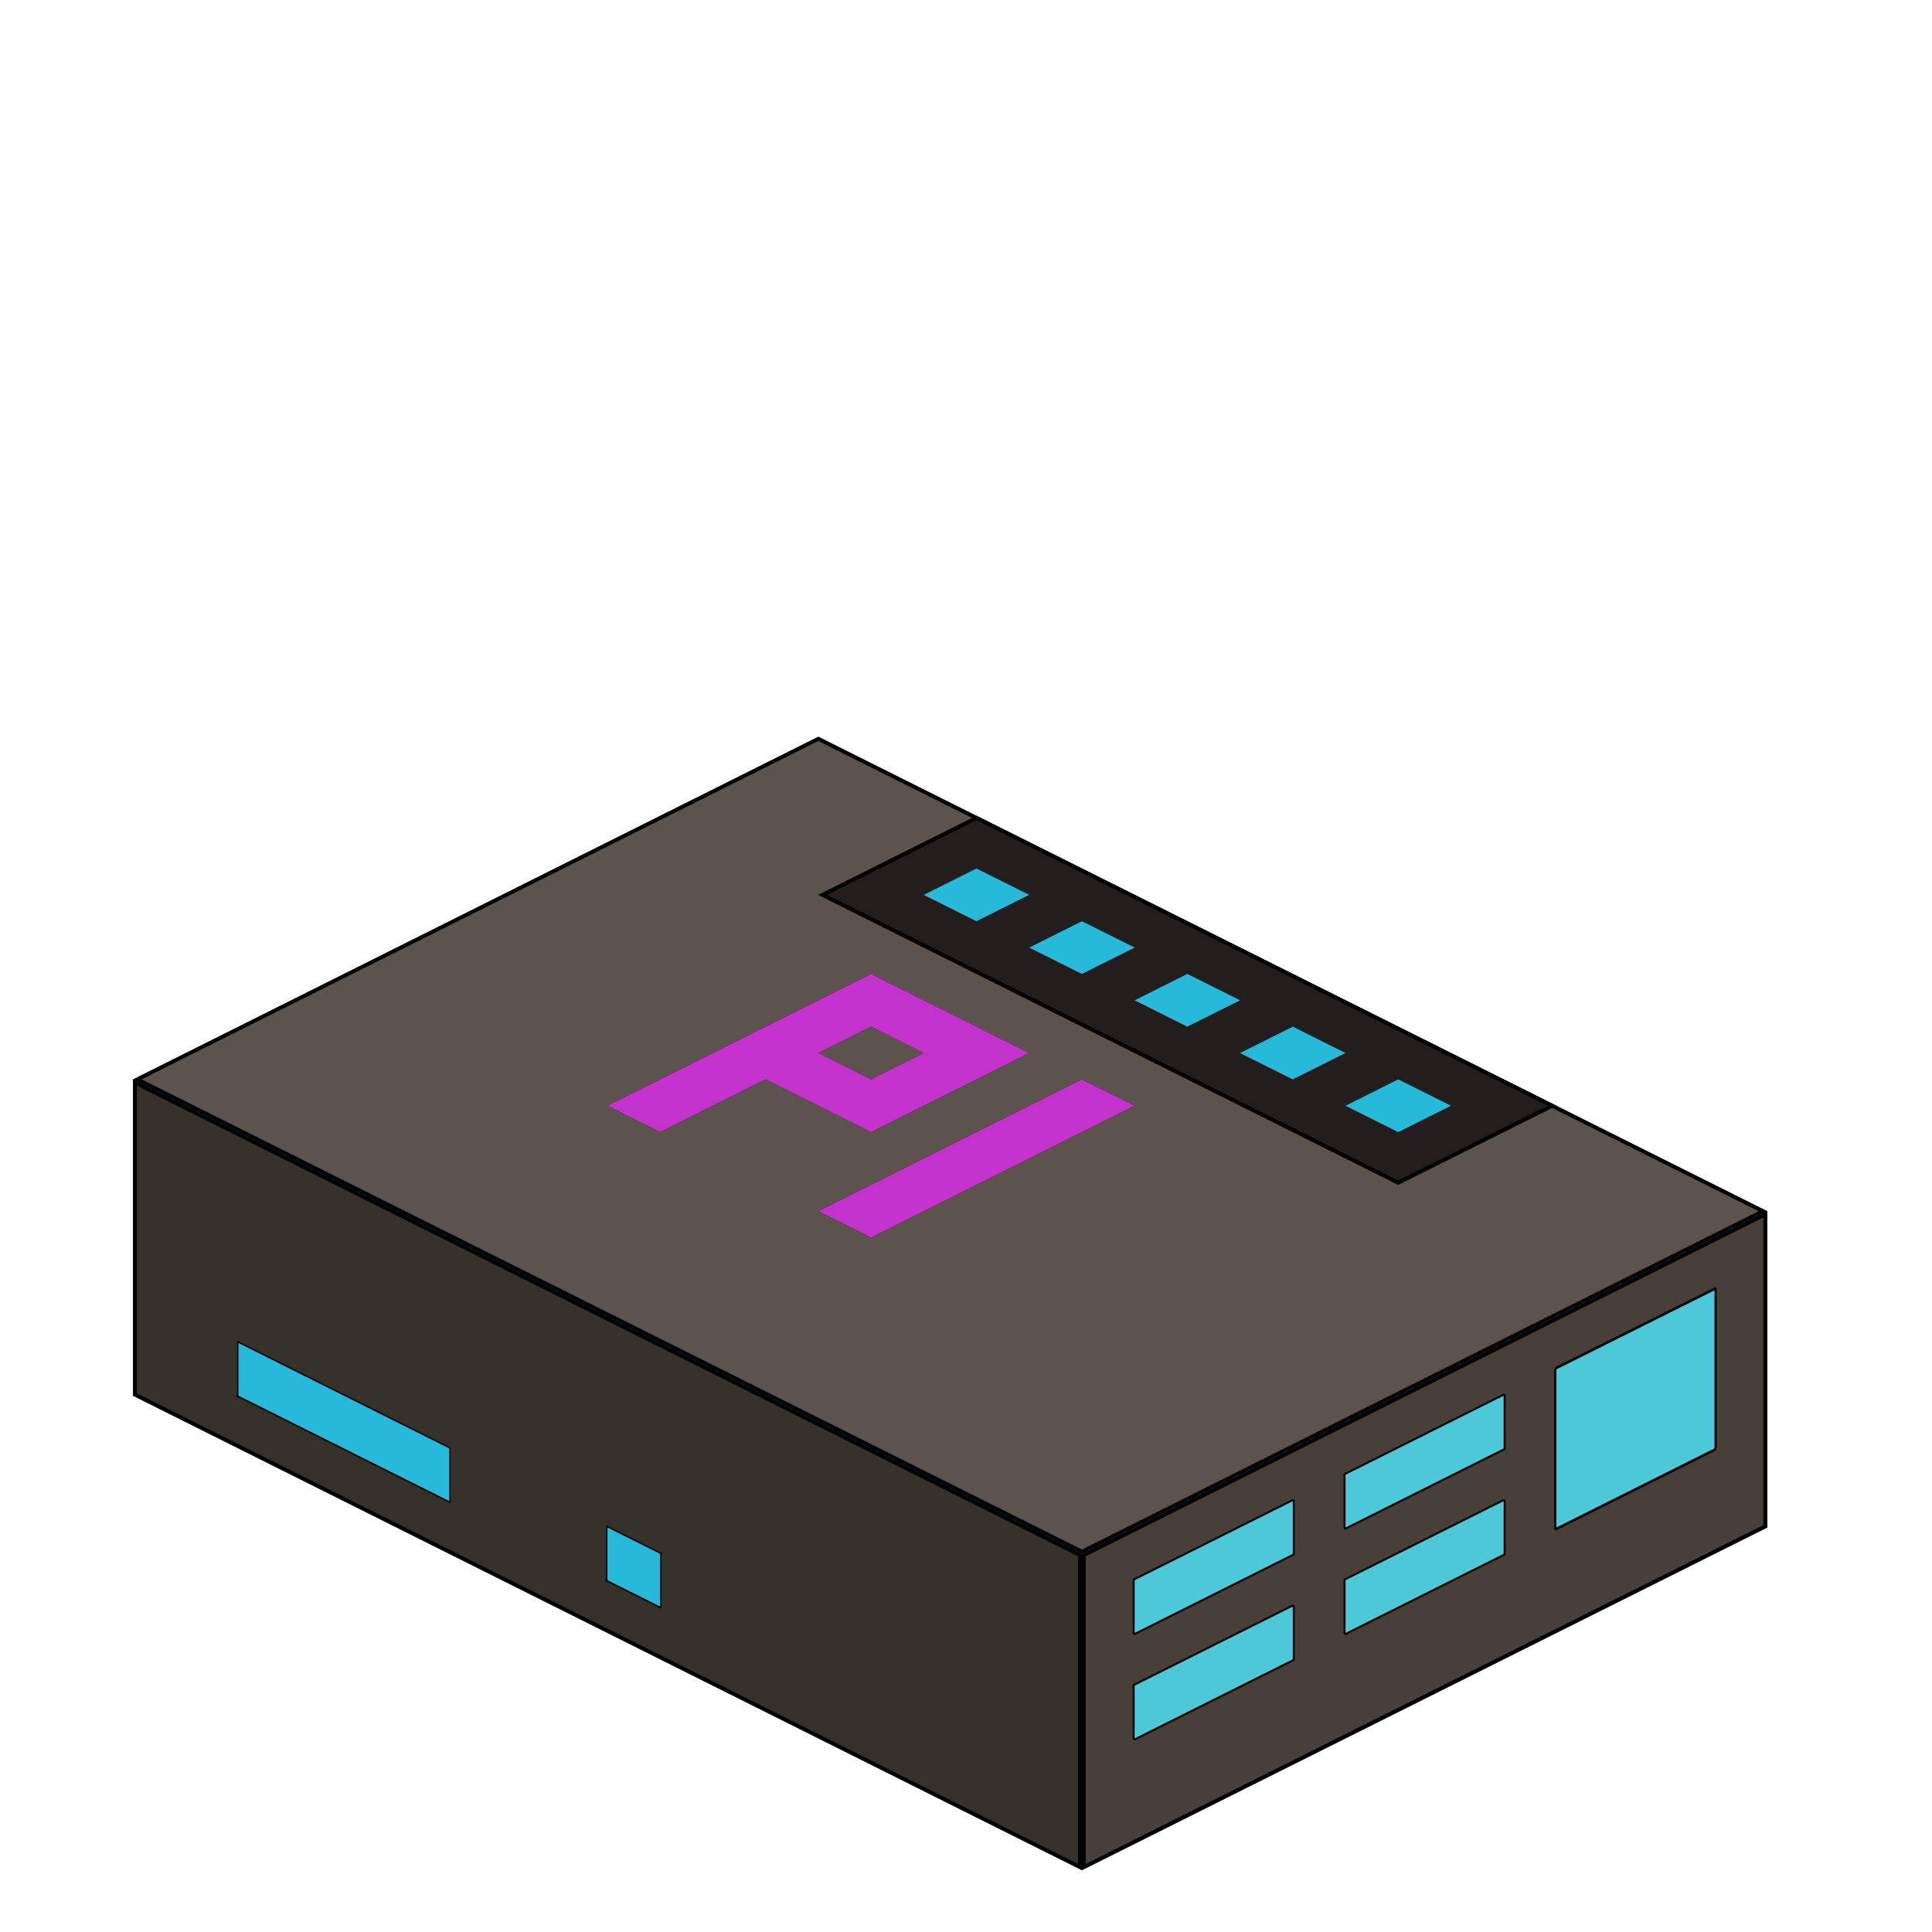
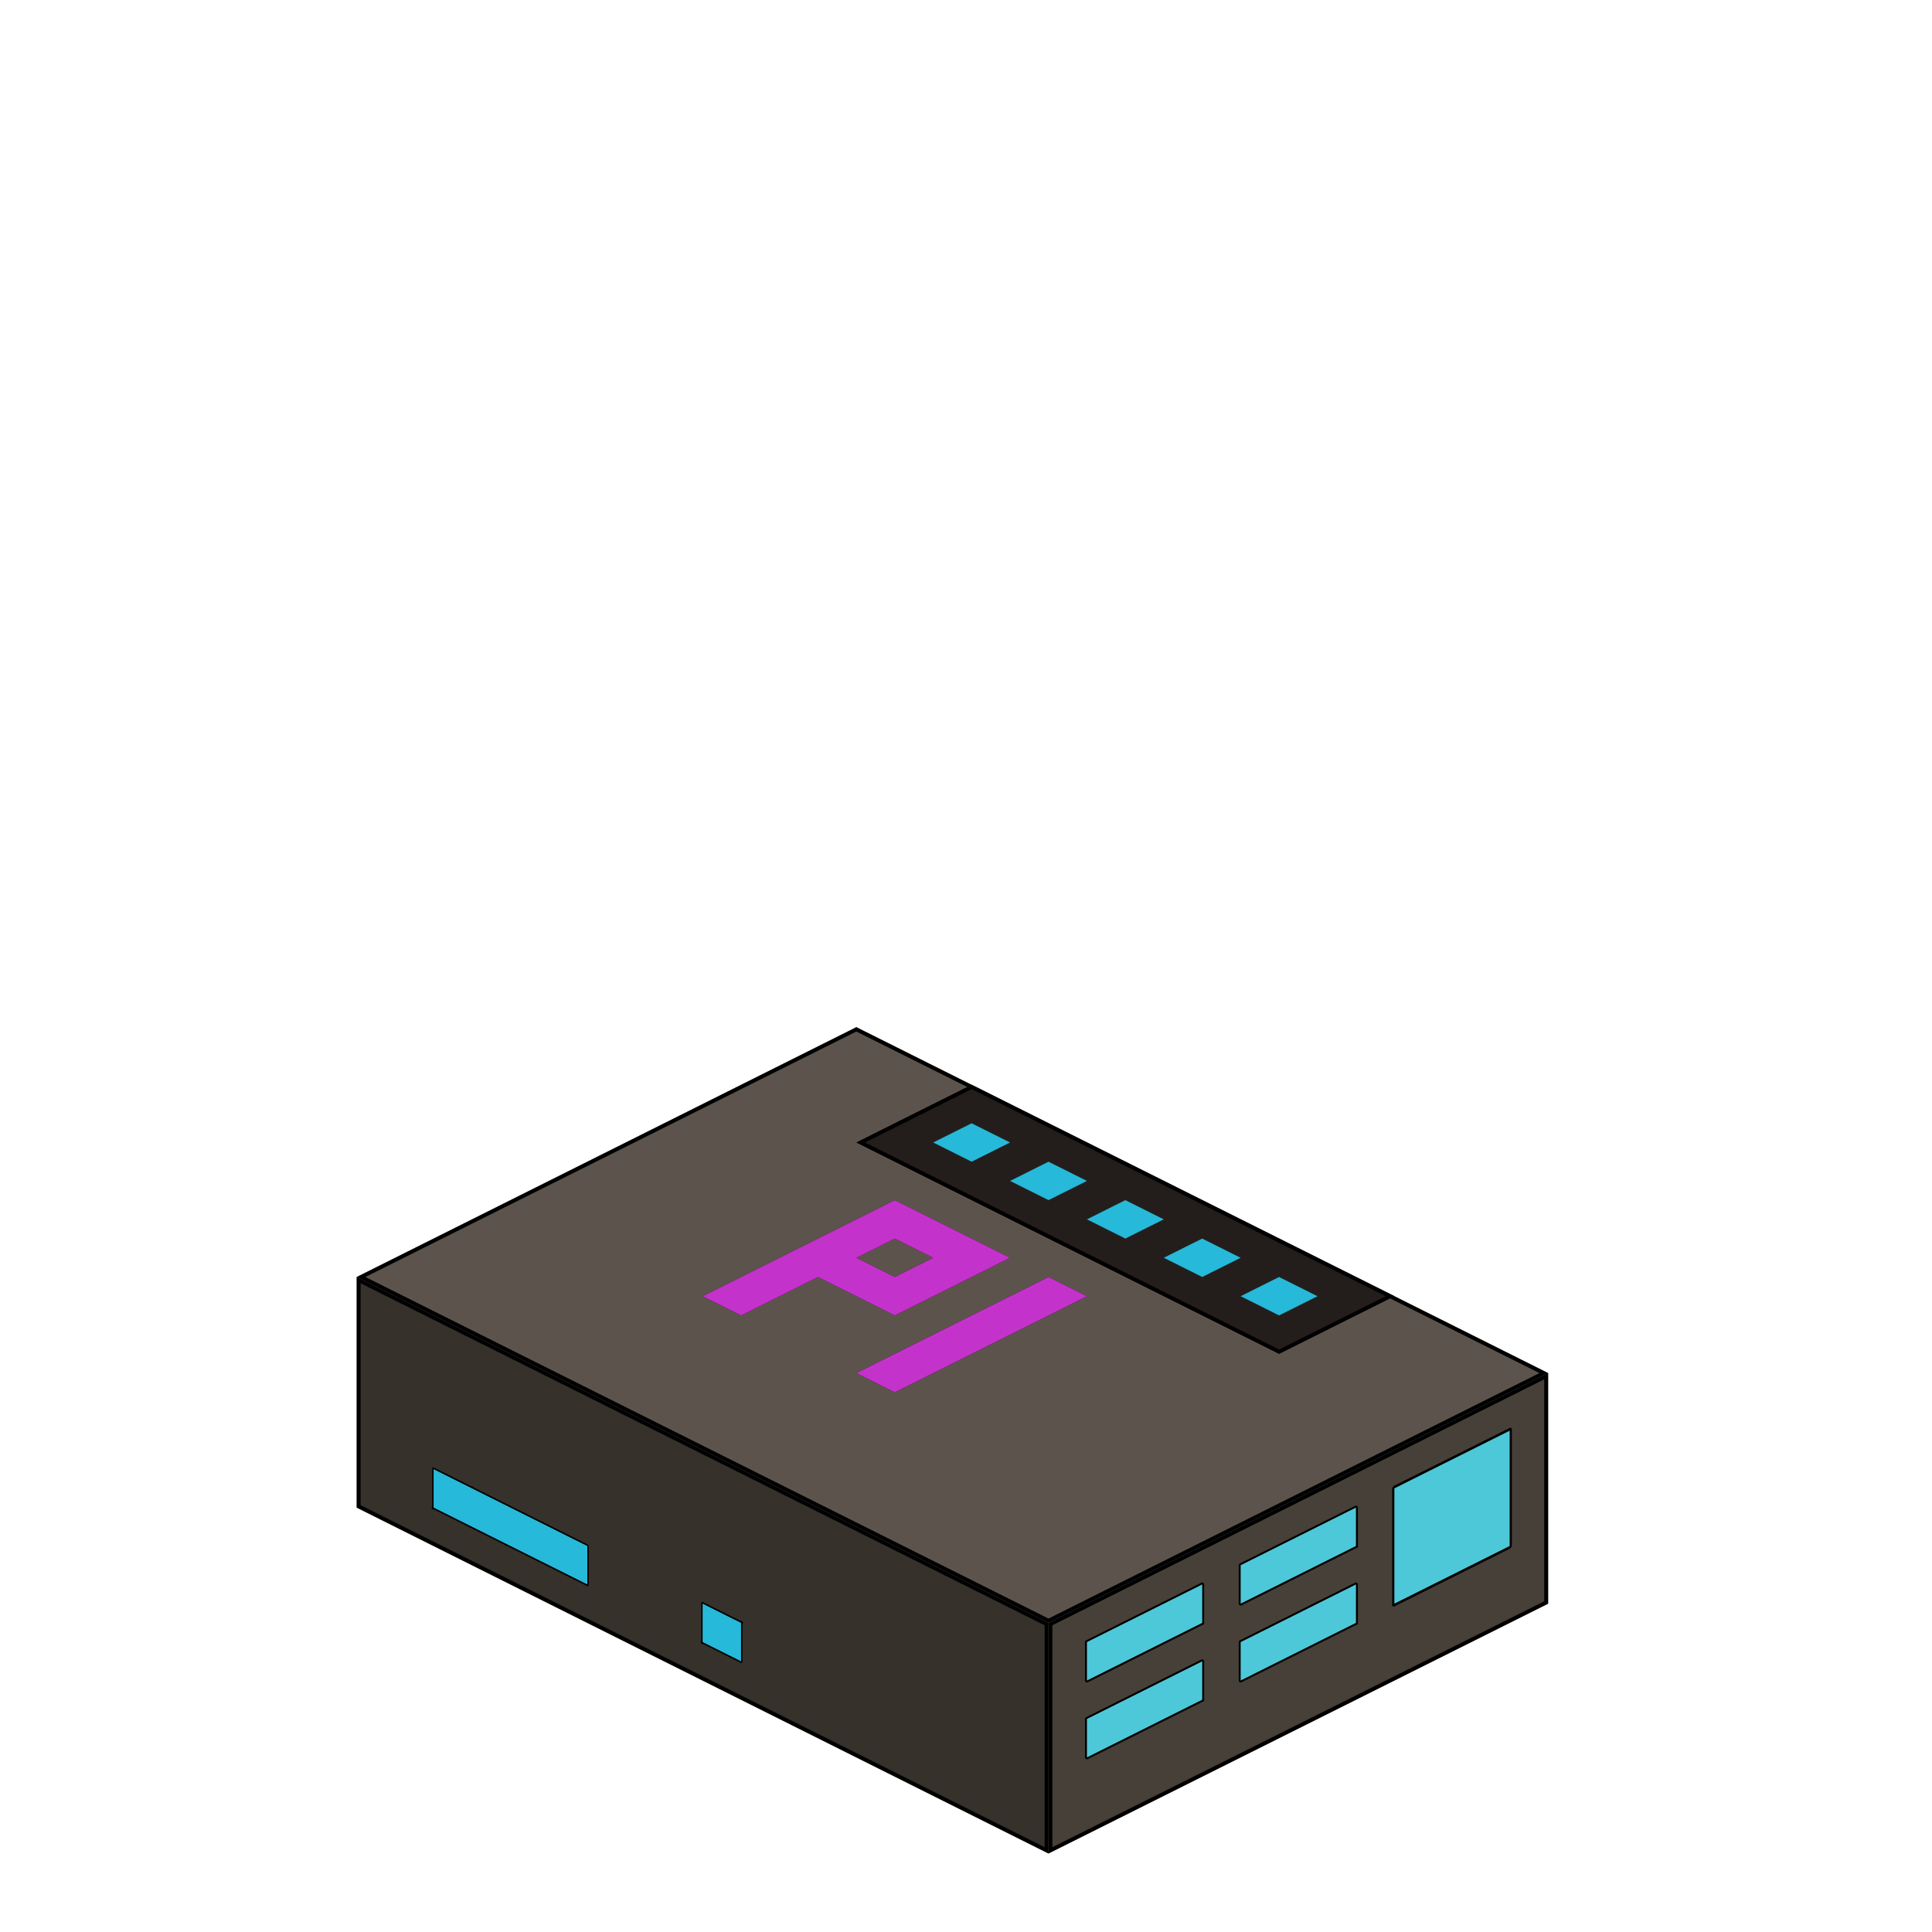
<svg xmlns="http://www.w3.org/2000/svg" width="100%" height="100%" viewBox="0 0 500 500" version="1.1" xml:space="preserve" style="fill-rule:evenodd;clip-rule:evenodd;stroke-linecap:round;stroke-linejoin:round;stroke-miterlimit:1.5;">
  <g id="Object">
-     <g id="Case">
+     <g id="Case" transform="matrix(0.728986,0,0,0.728986,67.2353,126.846)">
      <g id="Case-Top" transform="matrix(2.47876,-1.23938,4.29017,2.14508,-524.969,-177.711)">
        <rect x="-71.554" y="171.73" width="71.554" height="57.243" style="fill:rgb(92,84,76);" />
-         <path d="M0,171.73L-71.554,171.73L-71.554,228.973L0,228.973L0,171.73ZM-71.103,171.991L-71.103,228.713L-0.451,228.713L-0.451,171.991L-71.103,171.991Z" />
+         <path d="M0,171.73L-71.554,171.73L-71.554,228.973L0,228.973L0,171.73ZM-70.935,172.088L-70.935,228.616L-0.619,228.616L-0.619,172.088L-70.935,172.088Z" />
      </g>
      <g id="Case-Side" transform="matrix(3.43214,1.71607,5.76902e-17,1.43006,-456.751,-48.0979)">
        <rect x="143.108" y="57.243" width="71.554" height="57.243" style="fill:rgb(54,49,43);" />
-         <path d="M214.663,57.243L143.108,57.243L143.108,114.487L214.663,114.487L214.663,57.243ZM143.4,113.705L214.371,113.705L214.371,58.025L143.4,58.025L143.4,113.705Z" />
+         <path d="M214.663,57.243L143.108,57.243L143.108,114.487L214.663,114.487L214.663,57.243ZM143.508,113.414L214.263,113.414L214.263,58.316L143.508,58.316L143.508,113.414Z" />
      </g>
      <g id="Case-Front" transform="matrix(2.47876,-1.23938,-2.32451e-18,1.43006,-252.098,340.743)">
        <rect x="214.663" y="228.973" width="71.554" height="57.243" style="fill:rgb(71,64,57);" />
-         <path d="M286.217,228.973L214.663,228.973L214.663,286.217L286.217,286.217L286.217,228.973ZM215.066,229.755L215.066,285.435L285.813,285.435L285.813,229.755L215.066,229.755Z" />
+         <path d="M286.217,228.973L214.663,228.973L214.663,286.217L286.217,286.217L286.217,228.973ZM215.216,230.046L215.216,285.144L285.663,285.144L285.663,230.046L215.216,230.046Z" />
      </g>
    </g>
-     <g id="Name" transform="matrix(1.70544,0,0,1.70544,-156.593,47.4069)">
+     <g id="Name" transform="matrix(1.24324,0,0,1.24324,-46.9189,161.405)">
      <path d="M256,136L216,156L224,160L264,140L256,136Z" style="fill:rgb(145,59,52);" />
-       <path d="M256,136L216,156L224,160L264,140L256,136ZM217.311,156L224,159.344L262.689,140L256,136.656L217.311,156Z" />
+       <path d="M256,136L216,156L224,160L264,140L256,136ZM217.799,156L224,159.101L262.201,140L256,136.899L217.799,156Z" />
      <path d="M224,120L184,140L192,144L208,136L224,144L248,132L224,120ZM224,128L216,132L224,136L232,132L224,128Z" style="fill:rgb(145,59,52);" />
-       <path d="M224,120L184,140L192,144L208,136L224,144L248,132L224,120ZM224,143.344L246.689,132L224,120.656L185.311,140L192,143.344L207.738,135.476C207.903,135.393 208.097,135.393 208.262,135.476L224,143.344ZM224.262,127.476C224.097,127.393 223.903,127.393 223.738,127.476L215.738,131.476C215.539,131.575 215.414,131.778 215.414,132C215.414,132.222 215.539,132.425 215.738,132.524L223.738,136.524C223.903,136.607 224.097,136.607 224.262,136.524L232.262,132.524C232.461,132.425 232.586,132.222 232.586,132C232.586,131.778 232.461,131.575 232.262,131.476L224.262,127.476ZM224,128L216,132L224,136L232,132L224,128Z" />
+       <path d="M224,120L184,140L192,144L208,136L224,144L248,132L224,120ZM224,143.101L246.201,132L224,120.899L185.799,140L192,143.101L207.64,135.281C207.867,135.167 208.133,135.167 208.36,135.281L224,143.101ZM224.36,127.281C224.133,127.167 223.867,127.167 223.64,127.281L215.64,131.281C215.368,131.417 215.196,131.695 215.196,132C215.196,132.305 215.368,132.583 215.64,132.719L223.64,136.719C223.867,136.833 224.133,136.833 224.36,136.719L232.36,132.719C232.632,132.583 232.804,132.305 232.804,132C232.804,131.695 232.632,131.417 232.36,131.281L224.36,127.281ZM224,128L216,132L224,136L232,132L224,128Z" />
    </g>
-     <g id="Top-GPIO" transform="matrix(1.70544,0,0,1.70544,-156.593,47.4069)">
+     <g id="Top-GPIO" transform="matrix(1.24324,0,0,1.24324,-46.9189,161.405)">
      <g transform="matrix(0.894427,-0.447214,1.11803,0.559017,0,0)">
        <rect x="0" y="193.196" width="26.833" height="78.71" style="fill:rgb(35,30,28);" />
-         <path d="M26.833,193.196L0,193.196L-0,271.906L26.833,271.906L26.833,193.196ZM0.733,193.783L0.733,271.32L26.1,271.32L26.1,193.783L0.733,193.783Z" />
+         <path d="M26.833,193.196L0,193.196L0,271.906L26.833,271.906L26.833,193.196ZM1.005,194.001L1.005,271.102L25.827,271.102L25.827,194.001L1.005,194.001Z" />
      </g>
      <g id="Pins">
        <g transform="matrix(0.894427,-0.447214,1.11803,0.559017,0,0)">
          <rect x="8.944" y="200.352" width="8.944" height="7.155" style="fill:rgb(92,84,76);" />
-           <path d="M17.889,200.352L8.944,200.352L8.944,207.507L17.889,207.507L17.889,200.352ZM9.677,200.938L9.677,206.921L17.156,206.921L17.156,200.938L9.677,200.938Z" />
+           <path d="M17.889,200.352L8.944,200.352L8.944,207.507L17.889,207.507L17.889,200.352ZM9.95,201.156L9.95,206.703L16.883,206.703L16.883,201.156L9.95,201.156Z" />
        </g>
        <g transform="matrix(0.894427,-0.447214,1.11803,0.559017,0,0)">
          <rect x="8.944" y="228.973" width="8.944" height="7.155" style="fill:rgb(92,84,76);" />
-           <path d="M17.889,228.973L8.944,228.973L8.944,236.129L17.889,236.129L17.889,228.973ZM9.677,229.56L9.677,235.542L17.156,235.542L17.156,229.56L9.677,229.56Z" />
+           <path d="M17.889,228.973L8.944,228.973L8.944,236.129L17.889,236.129L17.889,228.973ZM9.95,229.778L9.95,235.324L16.883,235.324L16.883,229.778L9.95,229.778Z" />
        </g>
        <g transform="matrix(0.894427,-0.447214,1.11803,0.559017,0,0)">
          <rect x="8.944" y="243.284" width="8.944" height="7.155" style="fill:rgb(92,84,76);" />
-           <path d="M17.889,243.284L8.944,243.284L8.944,250.44L17.889,250.44L17.889,243.284ZM9.677,243.871L9.677,249.853L17.156,249.853L17.156,243.871L9.677,243.871Z" />
+           <path d="M17.889,243.284L8.944,243.284L8.944,250.44L17.889,250.44L17.889,243.284ZM9.95,244.089L9.95,249.635L16.883,249.635L16.883,244.089L9.95,244.089Z" />
        </g>
        <g transform="matrix(0.894427,-0.447214,1.11803,0.559017,0,0)">
          <rect x="8.944" y="257.595" width="8.944" height="7.155" style="fill:rgb(92,84,76);" />
-           <path d="M17.889,257.595L8.944,257.595L8.944,264.75L17.889,264.75L17.889,257.595ZM9.677,258.181L9.677,264.164L17.156,264.164L17.156,258.181L9.677,258.181Z" />
+           <path d="M17.889,257.595L8.944,257.595L8.944,264.75L17.889,264.75L17.889,257.595ZM9.95,258.399L9.95,263.946L16.883,263.946L16.883,258.399L9.95,258.399Z" />
        </g>
        <g transform="matrix(0.894427,-0.447214,1.5476,0.773799,-95.285,-47.6425)">
          <rect x="8.944" y="216.649" width="8.944" height="5.169" style="fill:rgb(92,84,76);" />
-           <path d="M17.889,216.649L8.944,216.649L8.944,221.818L17.889,221.818L17.889,216.649ZM9.677,217.072L9.677,221.394L17.156,221.394L17.156,217.072L9.677,217.072Z" />
+           <path d="M17.889,216.649L8.944,216.649L8.944,221.818L17.889,221.818L17.889,216.649ZM9.95,217.23L9.95,221.237L16.883,221.237L16.883,217.23L9.95,217.23Z" />
        </g>
      </g>
    </g>
-     <g id="Front-Ports" transform="matrix(1.70544,0,0,1.70544,-156.593,47.4069)">
+     <g id="Front-Ports" transform="matrix(1.24324,0,0,1.24324,-46.9189,161.405)">
      <g>
-         <path d="M264,212L264,220L288,208L288,200L264,212Z" style="fill:rgb(54,49,43);stroke:black;stroke-width:0.59px;" />
-         <path d="M288,208L280,204" style="fill:none;stroke:black;stroke-width:0.59px;" />
+         <path d="M264,212L264,220L288,208L288,200L264,212Z" style="fill:rgb(54,49,43);stroke:black;stroke-width:0.8px;" />
+         <path d="M288,208L280,204" style="fill:none;stroke:black;stroke-width:0.8px;" />
      </g>
      <g>
        <g transform="matrix(1,0,0,1,9.72555e-14,16)">
-           <path d="M264,212L264,220L288,208L288,200L264,212Z" style="fill:rgb(54,49,43);stroke:black;stroke-width:0.59px;" />
+           <path d="M264,212L264,220L288,208L288,200L264,212Z" style="fill:rgb(54,49,43);stroke:black;stroke-width:0.8px;" />
        </g>
-         <path d="M288,224L280,220" style="fill:none;stroke:black;stroke-width:0.59px;" />
+         <path d="M288,224L280,220" style="fill:none;stroke:black;stroke-width:0.8px;" />
      </g>
      <g>
        <g transform="matrix(1,0,0,1,32,-16)">
-           <path d="M264,212L264,220L288,208L288,200L264,212Z" style="fill:rgb(54,49,43);stroke:black;stroke-width:0.59px;" />
+           <path d="M264,212L264,220L288,208L288,200L264,212Z" style="fill:rgb(54,49,43);stroke:black;stroke-width:0.8px;" />
        </g>
-         <path d="M320,192L312,188" style="fill:none;stroke:black;stroke-width:0.59px;" />
+         <path d="M320,192L312,188" style="fill:none;stroke:black;stroke-width:0.8px;" />
      </g>
      <g>
        <g transform="matrix(1,0,0,1,32,-5.68656e-13)">
-           <path d="M264,212L264,220L288,208L288,200L264,212Z" style="fill:rgb(54,49,43);stroke:black;stroke-width:0.59px;" />
+           <path d="M264,212L264,220L288,208L288,200L264,212Z" style="fill:rgb(54,49,43);stroke:black;stroke-width:0.8px;" />
        </g>
-         <path d="M320,208L312,204" style="fill:none;stroke:black;stroke-width:0.59px;" />
+         <path d="M320,208L312,204" style="fill:none;stroke:black;stroke-width:0.8px;" />
      </g>
      <g>
        <g transform="matrix(1.34164,-0.67082,-8.32667e-17,1.67705,-176,-96)">
-           <rect x="375.659" y="314.838" width="17.889" height="14.311" style="fill:rgb(54,49,43);stroke:black;stroke-width:0.49px;" />
+           <rect x="375.659" y="314.838" width="17.889" height="14.311" style="fill:rgb(54,49,43);stroke:black;stroke-width:0.68px;" />
        </g>
-         <path d="M352,192L328,180" style="fill:none;stroke:black;stroke-width:0.59px;" />
+         <path d="M352,192L328,180" style="fill:none;stroke:black;stroke-width:0.8px;" />
      </g>
    </g>
-     <g id="Side-Ports" transform="matrix(1.70544,0,0,1.70544,-156.593,47.4069)">
+     <g id="Side-Ports" transform="matrix(1.24324,0,0,1.24324,-46.9189,161.405)">
      <g>
        <g transform="matrix(0.894427,0.447214,5.55112e-17,1.11803,-7.10543e-13,16)">
-           <rect x="143.108" y="85.865" width="35.777" height="7.155" style="fill:rgb(71,64,57);stroke:black;stroke-width:0.46px;" />
+           <rect x="143.108" y="85.865" width="35.777" height="7.155" style="fill:rgb(71,64,57);stroke:black;stroke-width:0.63px;" />
        </g>
-         <path d="M128,184L136,180" style="fill:rgb(71,64,57);stroke:black;stroke-width:0.59px;" />
+         <path d="M128,184L136,180" style="fill:rgb(71,64,57);stroke:black;stroke-width:0.8px;" />
      </g>
      <g>
        <g transform="matrix(0.894427,0.447214,5.55112e-17,1.11803,-6.32827e-15,16)">
-           <rect x="205.718" y="85.865" width="8.944" height="7.155" style="fill:rgb(71,64,57);stroke:black;stroke-width:0.46px;" />
+           <rect x="205.718" y="85.865" width="8.944" height="7.155" style="fill:rgb(71,64,57);stroke:black;stroke-width:0.63px;" />
        </g>
-         <path d="M184,212L192,208" style="fill:none;stroke:black;stroke-width:0.59px;" />
+         <path d="M184,212L192,208" style="fill:none;stroke:black;stroke-width:0.8px;" />
      </g>
    </g>
  </g>
  <g id="Light">
    <g id="Top">
-       <g id="Top-GPIO1" transform="matrix(1.70544,0,0,1.70544,-156.593,47.4069)">
+       <g id="Top-GPIO1" transform="matrix(1.24324,0,0,1.24324,-46.9189,161.405)">
        <g id="GPIO-Pins">
          <g transform="matrix(0.894427,-0.447214,1.11803,0.559017,0,0)">
            <rect x="8.944" y="200.352" width="8.944" height="7.155" style="fill:rgb(38,185,217);" />
          </g>
          <g transform="matrix(0.894427,-0.447214,1.11803,0.559017,0,0)">
            <rect x="8.944" y="228.973" width="8.944" height="7.155" style="fill:rgb(38,185,217);" />
          </g>
          <g transform="matrix(0.894427,-0.447214,1.11803,0.559017,0,0)">
            <rect x="8.944" y="243.284" width="8.944" height="7.155" style="fill:rgb(38,185,217);" />
          </g>
          <g transform="matrix(0.894427,-0.447214,1.11803,0.559017,0,0)">
            <rect x="8.944" y="257.595" width="8.944" height="7.155" style="fill:rgb(38,185,217);" />
          </g>
          <g transform="matrix(0.894427,-0.447214,1.5476,0.773799,-95.285,-47.6425)">
            <rect x="8.944" y="216.649" width="8.944" height="5.169" style="fill:rgb(38,185,217);" />
          </g>
        </g>
      </g>
-       <g id="Name1" transform="matrix(1.70544,0,0,1.70544,-156.593,47.4069)">
+       <g id="Name1" transform="matrix(1.24324,0,0,1.24324,-46.9189,161.405)">
        <path d="M256,136L216,156L224,160L264,140L256,136Z" style="fill:rgb(195,51,204);" />
        <path d="M224,120L184,140L192,144L208,136L224,144L248,132L224,120ZM224,128L216,132L224,136L232,132L224,128Z" style="fill:rgb(195,51,204);" />
      </g>
    </g>
-     <g transform="matrix(1.70544,0,0,1.70544,-156.593,47.4069)">
+     <g transform="matrix(1.24324,0,0,1.24324,-46.9189,161.405)">
      <g id="Side">
        <g id="Ports">
          <g transform="matrix(0.894427,0.447214,5.55112e-17,1.11803,-7.24754e-13,16)">
            <rect x="143.108" y="85.865" width="35.777" height="7.155" style="fill:rgb(38,185,217);" />
          </g>
          <g transform="matrix(0.894427,0.447214,5.55112e-17,1.11803,0,16)">
            <rect x="205.718" y="85.865" width="8.944" height="7.155" style="fill:rgb(38,185,217);" />
          </g>
        </g>
      </g>
    </g>
-     <g transform="matrix(1.70544,0,0,1.70544,-156.593,47.4069)">
+     <g transform="matrix(1.24324,0,0,1.24324,-46.9189,161.405)">
      <g id="Front">
        <g id="Ports1">
          <g>
            <path d="M264,212L264,220L288,208L288,200L264,212Z" style="fill:rgb(77,200,216);" />
          </g>
          <g transform="matrix(1,0,0,1,9.72555e-14,16)">
            <path d="M264,212L264,220L288,208L288,200L264,212Z" style="fill:rgb(77,200,216);" />
          </g>
          <g transform="matrix(1,0,0,1,32,-16)">
            <path d="M264,212L264,220L288,208L288,200L264,212Z" style="fill:rgb(77,200,216);" />
          </g>
          <g transform="matrix(1,0,0,1,32,-5.68656e-13)">
            <path d="M264,212L264,220L288,208L288,200L264,212Z" style="fill:rgb(77,200,216);" />
          </g>
          <g transform="matrix(1.34164,-0.67082,-8.32667e-17,1.67705,-176,-96)">
            <rect x="375.659" y="314.838" width="17.889" height="14.311" style="fill:rgb(77,200,216);" />
          </g>
        </g>
      </g>
    </g>
  </g>
</svg>
